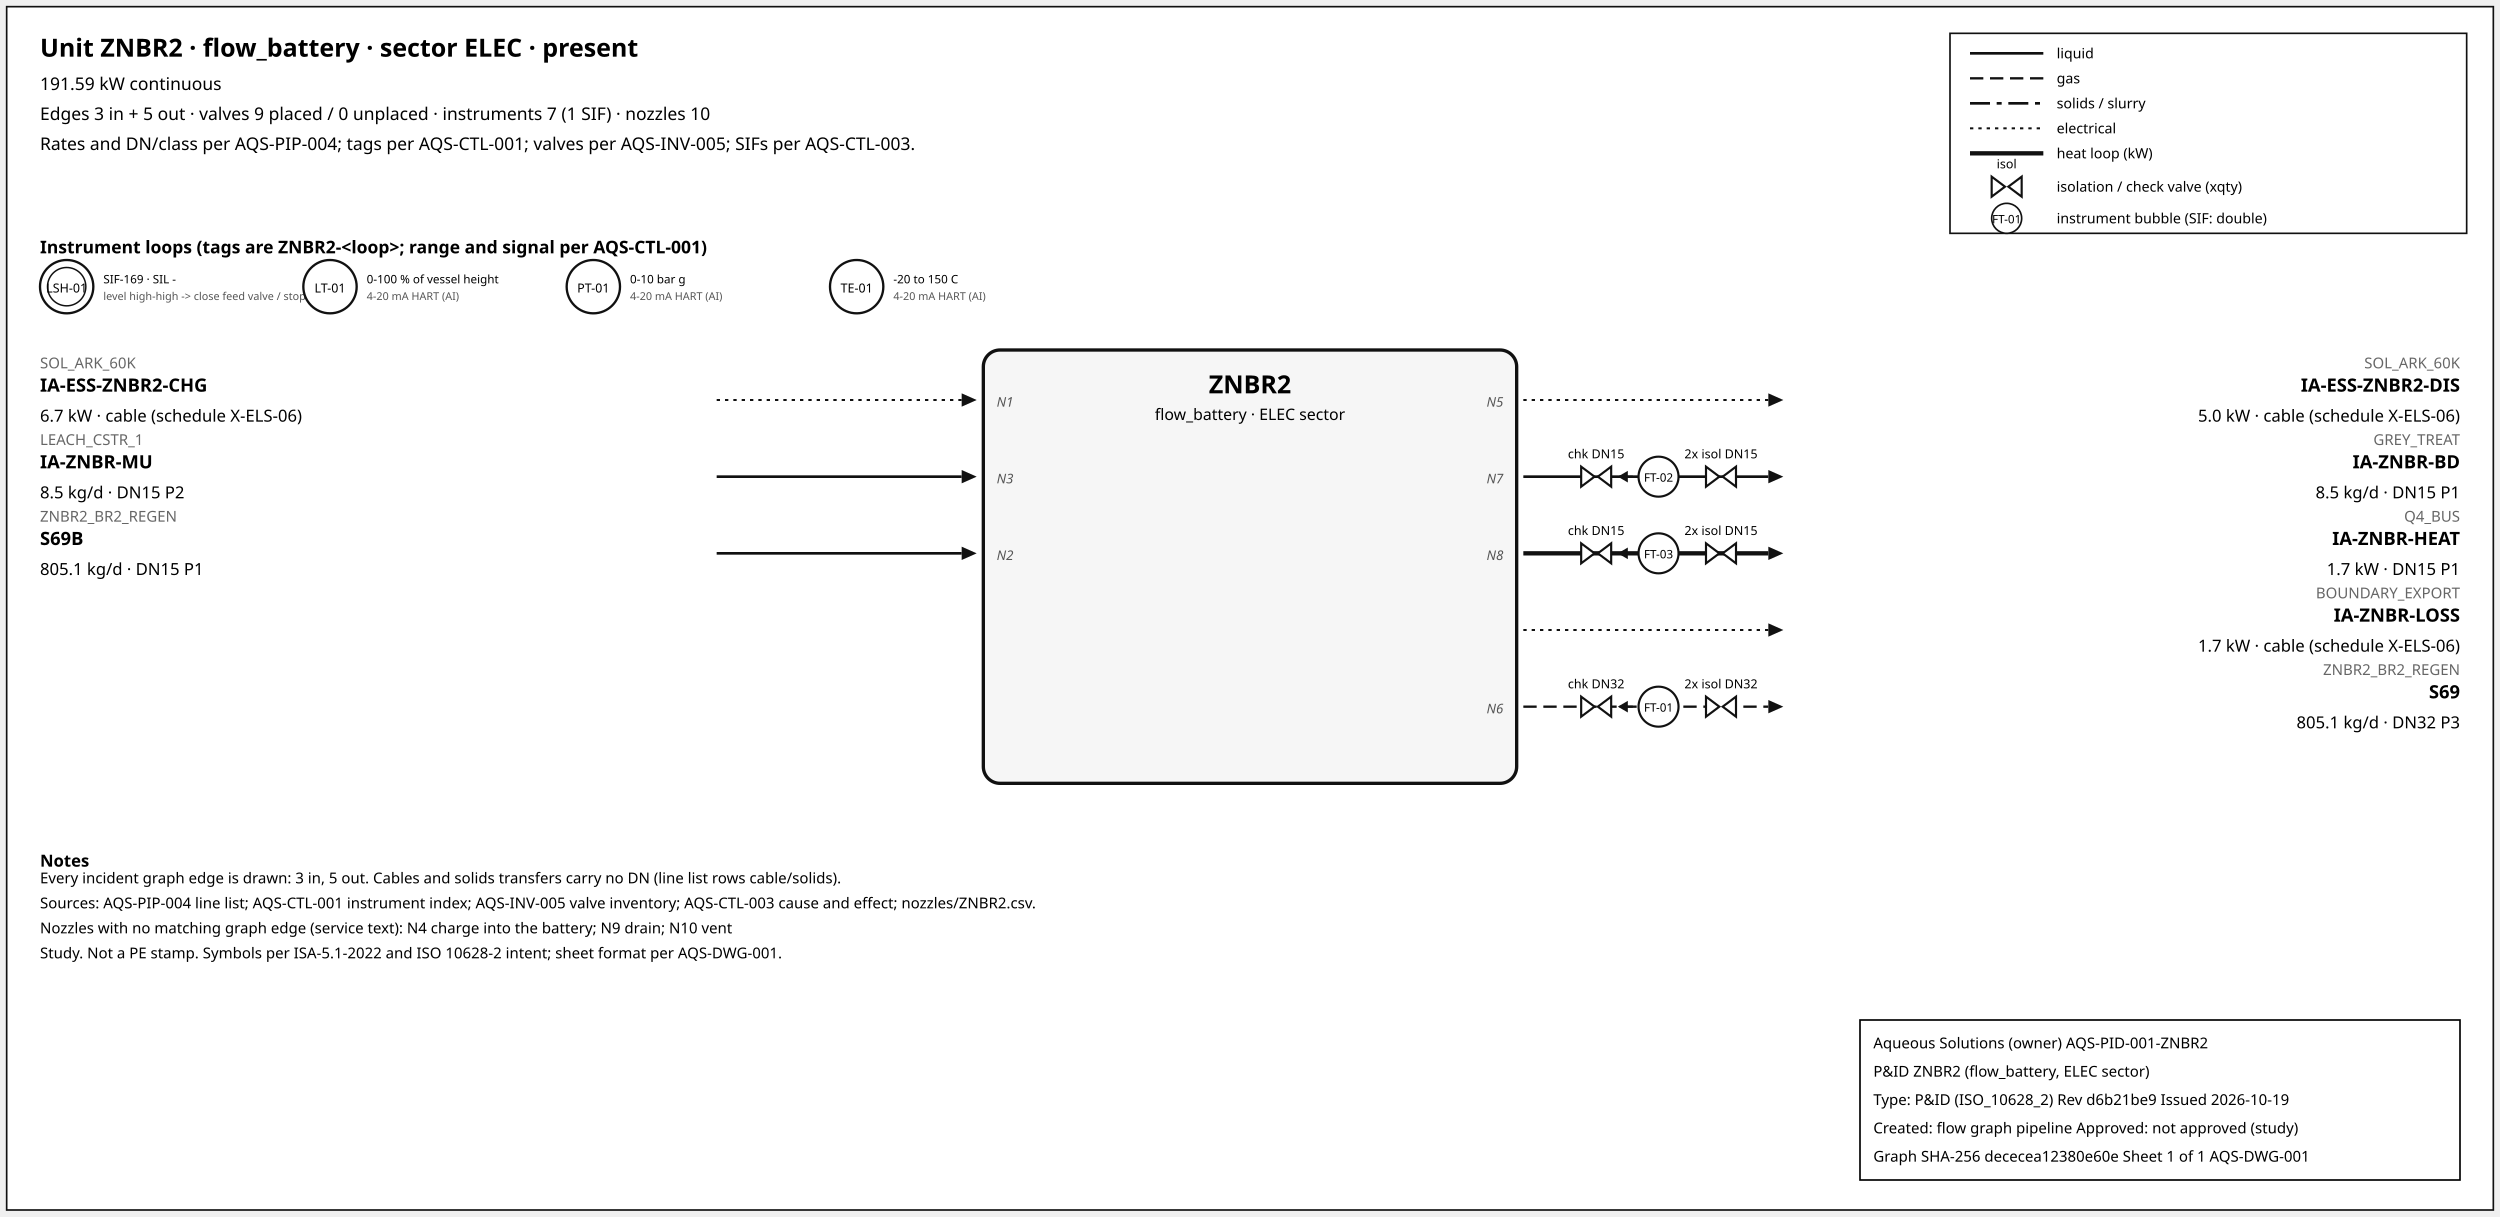
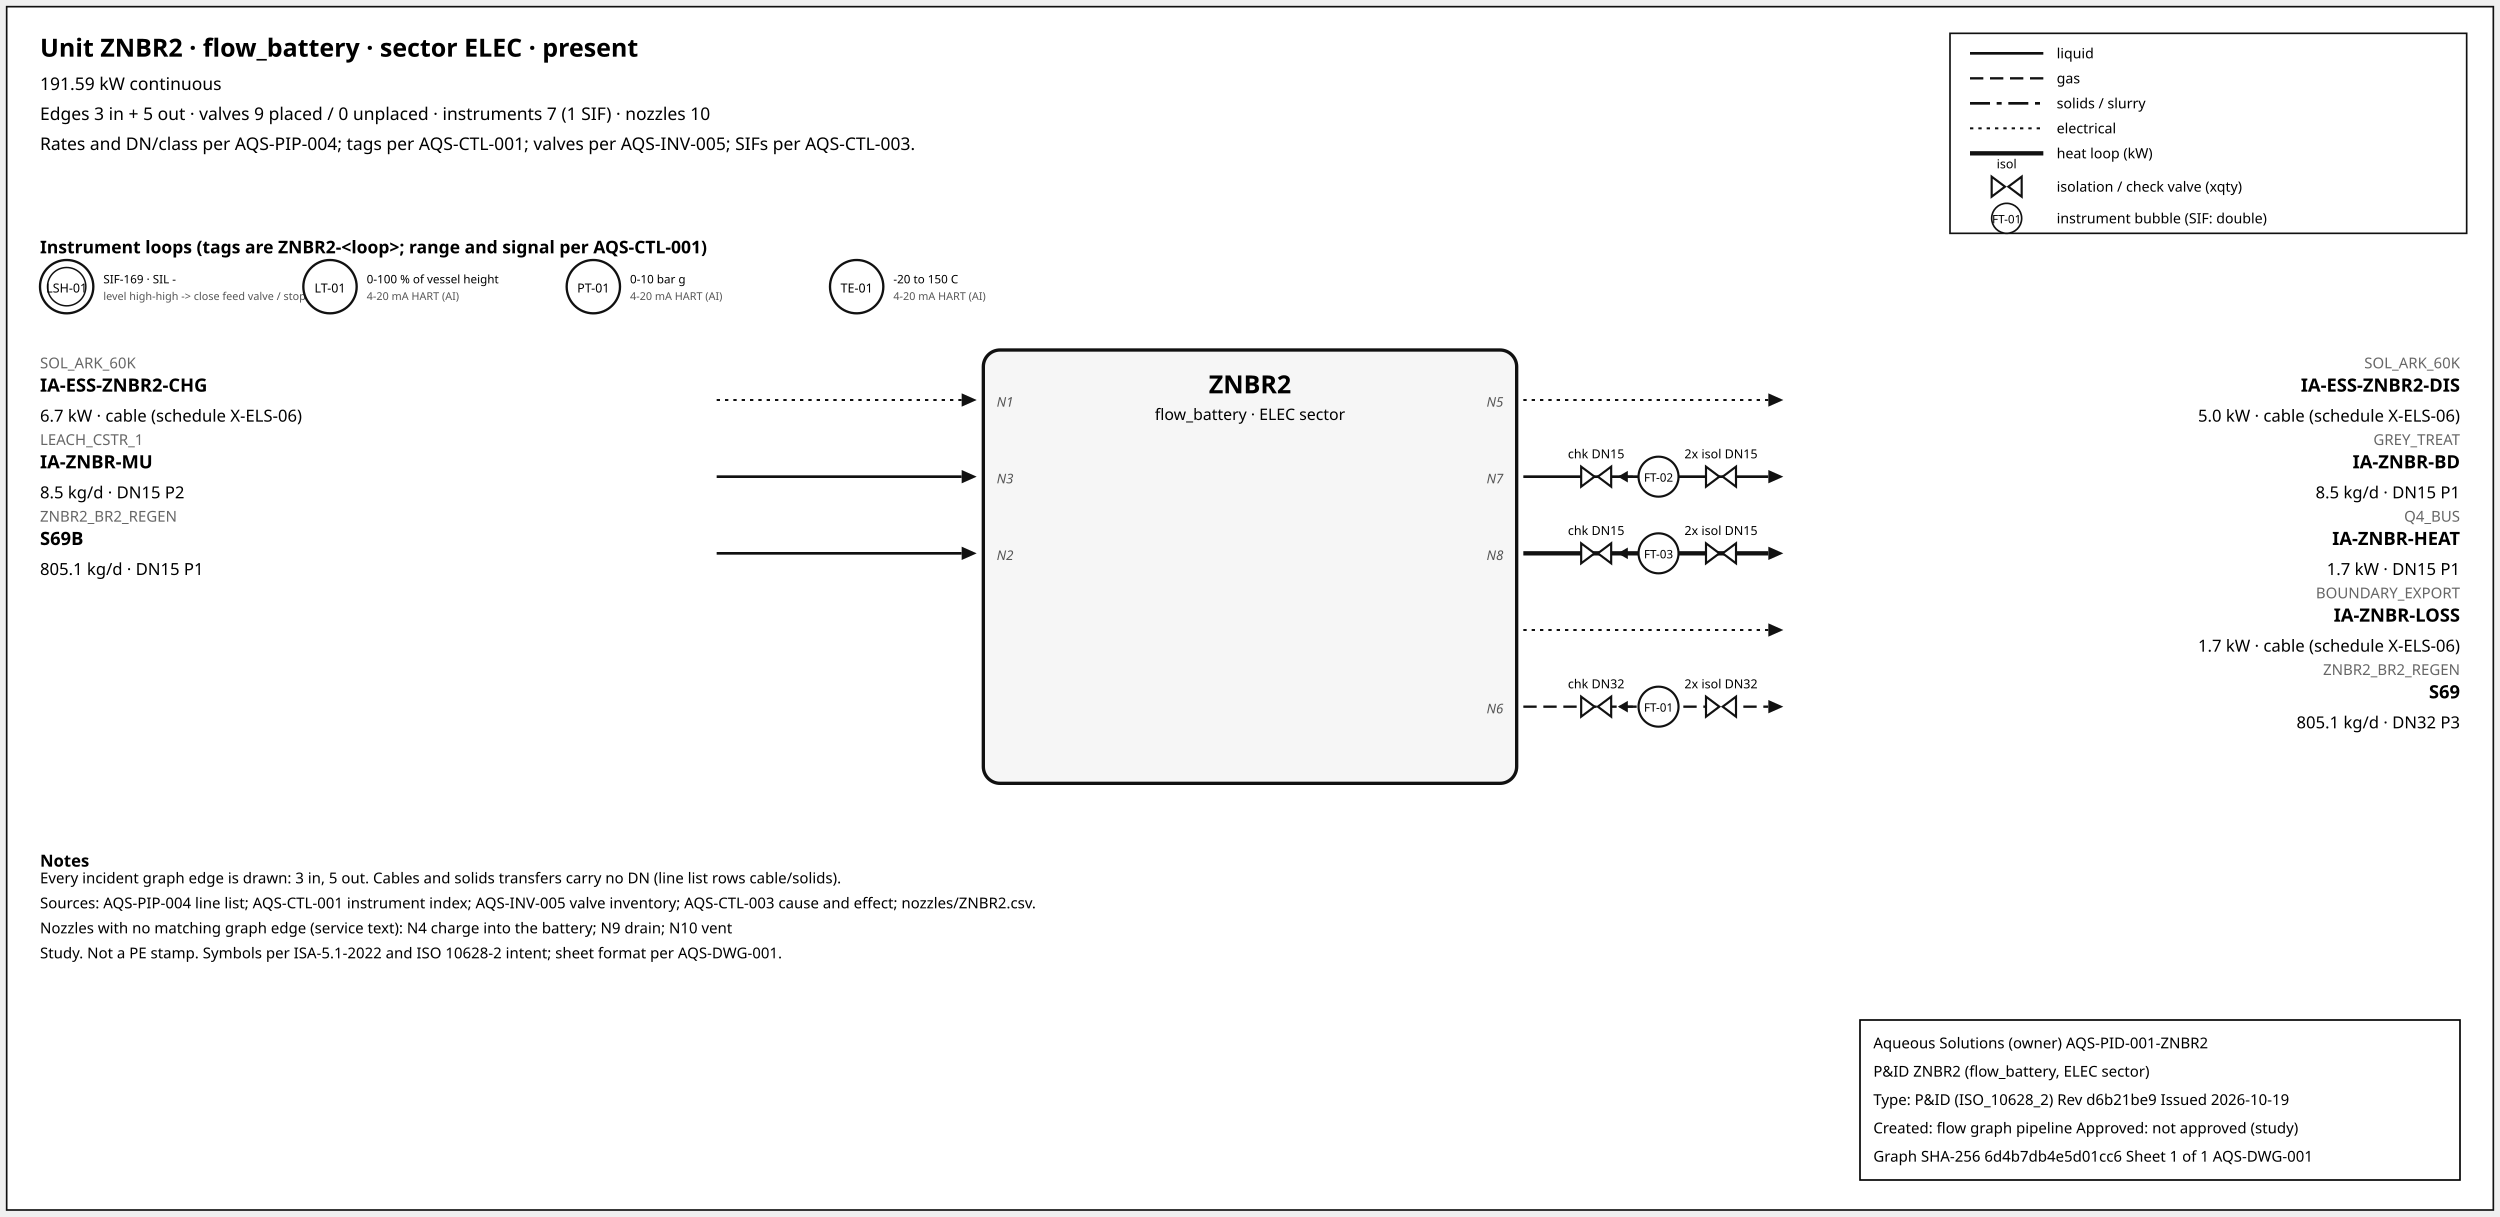
<svg xmlns="http://www.w3.org/2000/svg" width="1500" height="730" font-family="sans-serif">
  <rect x="4" y="4" width="1492" height="722" fill="white" stroke="#111" />
  <text x="24" y="34" font-size="15" font-weight="600">Unit ZNBR2 · flow_battery · sector ELEC · present</text>
  <text x="24" y="54" font-size="10.5">191.59 kW continuous</text>
  <text x="24" y="72" font-size="10.5">Edges 3 in + 5 out · valves 9 placed / 0 unplaced · instruments 7 (1 SIF) · nozzles 10</text>
  <text x="24" y="90" font-size="10.5">Rates and DN/class per AQS-PIP-004; tags per AQS-CTL-001; valves per AQS-INV-005; SIFs per AQS-CTL-003.</text>
  <rect x="1170" y="20" width="310" height="120" fill="white" stroke="#111" />
  <line x1="1182" y1="32" x2="1226" y2="32" stroke="#111" stroke-width="1.6" />
  <text x="1234" y="35" font-size="8.5">liquid</text>
  <line x1="1182" y1="47" x2="1226" y2="47" stroke="#111" stroke-width="1.4" stroke-dasharray="8,4" />
  <text x="1234" y="50" font-size="8.5">gas</text>
  <line x1="1182" y1="62" x2="1226" y2="62" stroke="#111" stroke-width="1.6" stroke-dasharray="12,4,3,4" />
  <text x="1234" y="65" font-size="8.5">solids / slurry</text>
  <line x1="1182" y1="77" x2="1226" y2="77" stroke="#111" stroke-width="1.2" stroke-dasharray="2,3" />
  <text x="1234" y="80" font-size="8.5">electrical</text>
  <line x1="1182" y1="92" x2="1226" y2="92" stroke="#111" stroke-width="2.6" />
  <text x="1234" y="95" font-size="8.5">heat loop (kW)</text>
  <path d="M 1195.0,106 L 1203.0,112 L 1195.0,118 Z M 1213.0,106 L 1205.0,112 L 1213.0,118 Z" fill="white" stroke="#111" stroke-width="1.3" />
  <text x="1204.0" y="101.0" font-size="7.5" text-anchor="middle">isol</text>
  <text x="1234" y="115" font-size="8.5">isolation / check valve (xqty)</text>
  <circle cx="1204" cy="131" r="9" fill="white" stroke="#111" />
  <text x="1204" y="134" font-size="7" text-anchor="middle">FT-01</text>
  <text x="1234" y="134" font-size="8.5">instrument bubble (SIF: double)</text>
  <text x="24" y="152" font-size="10.5" font-weight="600">Instrument loops (tags are ZNBR2-&lt;loop&gt;; range and signal per AQS-CTL-001)</text>
  <circle cx="40" cy="172" r="16" fill="white" stroke="#111" stroke-width="1.4" />
  <circle cx="40" cy="172" r="11.5" fill="none" stroke="#111" stroke-width="0.9" />
  <text x="40" y="175.5" font-size="7.5" text-anchor="middle">LSH-01</text>
  <text x="62" y="170" font-size="7">SIF-169 · SIL -</text>
  <text x="62" y="180" font-size="6.5" fill="#555">level high-high -&gt; close feed valve / stop f</text>
  <circle cx="198" cy="172" r="16" fill="white" stroke="#111" stroke-width="1.4" />
  <text x="198" y="175.5" font-size="7.5" text-anchor="middle">LT-01</text>
  <text x="220" y="170" font-size="7">0-100 % of vessel height</text>
  <text x="220" y="180" font-size="6.5" fill="#555">4-20 mA HART (AI)</text>
  <circle cx="356" cy="172" r="16" fill="white" stroke="#111" stroke-width="1.4" />
  <text x="356" y="175.5" font-size="7.5" text-anchor="middle">PT-01</text>
  <text x="378" y="170" font-size="7">0-10 bar g</text>
  <text x="378" y="180" font-size="6.5" fill="#555">4-20 mA HART (AI)</text>
  <circle cx="514" cy="172" r="16" fill="white" stroke="#111" stroke-width="1.4" />
  <text x="514" y="175.5" font-size="7.5" text-anchor="middle">TE-01</text>
  <text x="536" y="170" font-size="7">-20 to 150 C</text>
  <text x="536" y="180" font-size="6.5" fill="#555">4-20 mA HART (AI)</text>
  <rect x="590" y="210" width="320" height="260" rx="10" fill="#f6f6f6" stroke="#111" stroke-width="2" />
  <text x="750.0" y="236" font-size="15" font-weight="700" text-anchor="middle">ZNBR2</text>
  <text x="750.0" y="252" font-size="9.5" text-anchor="middle">flow_battery · ELEC sector</text>
  <line x1="430" y1="240" x2="577" y2="240" stroke="#111" stroke-width="1.2" stroke-dasharray="2,3" class="edge-in" />
  <polygon points="586,240 577,236 577,244" fill="#111" />
  <text x="24" y="221" font-size="9" fill="#666" text-anchor="start">SOL_ARK_60K</text>
  <text x="24" y="235" font-size="11" font-weight="600" text-anchor="start">IA-ESS-ZNBR2-CHG</text>
  <text x="24" y="253" font-size="10" text-anchor="start">6.7 kW · cable (schedule X-ELS-06)</text>
  <text x="598" y="244" font-size="8" font-style="italic" fill="#555" text-anchor="start">N1</text>
  <line x1="430" y1="286" x2="577" y2="286" stroke="#111" stroke-width="1.6" class="edge-in" />
  <polygon points="586,286 577,282 577,290" fill="#111" />
  <text x="24" y="267" font-size="9" fill="#666" text-anchor="start">LEACH_CSTR_1</text>
  <text x="24" y="281" font-size="11" font-weight="600" text-anchor="start">IA-ZNBR-MU</text>
  <text x="24" y="299" font-size="10" text-anchor="start">8.5 kg/d · DN15 P2</text>
  <text x="598" y="290" font-size="8" font-style="italic" fill="#555" text-anchor="start">N3</text>
  <line x1="430" y1="332" x2="577" y2="332" stroke="#111" stroke-width="1.6" class="edge-in" />
  <polygon points="586,332 577,328 577,336" fill="#111" />
  <text x="24" y="313" font-size="9" fill="#666" text-anchor="start">ZNBR2_BR2_REGEN</text>
  <text x="24" y="327" font-size="11" font-weight="600" text-anchor="start">S69B</text>
  <text x="24" y="345" font-size="10" text-anchor="start">805.1 kg/d · DN15 P1</text>
  <text x="598" y="336" font-size="8" font-style="italic" fill="#555" text-anchor="start">N2</text>
  <line x1="914" y1="240" x2="1061" y2="240" stroke="#111" stroke-width="1.2" stroke-dasharray="2,3" class="edge-out" />
  <polygon points="1070,240 1061,236 1061,244" fill="#111" />
  <text x="1476" y="221" font-size="9" fill="#666" text-anchor="end">SOL_ARK_60K</text>
  <text x="1476" y="235" font-size="11" font-weight="600" text-anchor="end">IA-ESS-ZNBR2-DIS</text>
  <text x="1476" y="253" font-size="10" text-anchor="end">5.0 kW · cable (schedule X-ELS-06)</text>
  <text x="902" y="244" font-size="8" font-style="italic" fill="#555" text-anchor="end">N5</text>
  <line x1="914" y1="286" x2="1061" y2="286" stroke="#111" stroke-width="1.6" class="edge-out" />
  <polygon points="1070,286 1061,282 1061,290" fill="#111" />
  <text x="1476" y="267" font-size="9" fill="#666" text-anchor="end">GREY_TREAT</text>
  <text x="1476" y="281" font-size="11" font-weight="600" text-anchor="end">IA-ZNBR-BD</text>
  <text x="1476" y="299" font-size="10" text-anchor="end">8.5 kg/d · DN15 P1</text>
  <text x="902" y="290" font-size="8" font-style="italic" fill="#555" text-anchor="end">N7</text>
  <line x1="979.7" y1="286" x2="971.7" y2="286" stroke="#111" stroke-width="1.2" />
  <polygon points="970.7,286 976.7,282.5 976.7,289.5" fill="#111" />
  <path d="M 948.7,280 L 956.7,286 L 948.7,292 Z M 966.7,280 L 958.7,286 L 966.7,292 Z" fill="white" stroke="#111" stroke-width="1.3" />
  <text x="957.7" y="275.0" font-size="7.5" text-anchor="middle">chk DN15</text>
  <path d="M 1023.6,280 L 1031.6,286 L 1023.6,292 Z M 1041.6,280 L 1033.6,286 L 1041.6,292 Z" fill="white" stroke="#111" stroke-width="1.3" />
  <text x="1032.6" y="275.0" font-size="7.5" text-anchor="middle">2x isol DN15</text>
  <circle cx="995.12" cy="286" r="12" fill="white" stroke="#111" stroke-width="1.3" />
  <text x="995.12" y="289" font-size="7" text-anchor="middle">FT-02</text>
  <line x1="914" y1="332" x2="1061" y2="332" stroke="#111" stroke-width="2.6" class="edge-out" />
  <polygon points="1070,332 1061,328 1061,336" fill="#111" />
  <text x="1476" y="313" font-size="9" fill="#666" text-anchor="end">Q4_BUS</text>
  <text x="1476" y="327" font-size="11" font-weight="600" text-anchor="end">IA-ZNBR-HEAT</text>
  <text x="1476" y="345" font-size="10" text-anchor="end">1.7 kW · DN15 P1</text>
  <text x="902" y="336" font-size="8" font-style="italic" fill="#555" text-anchor="end">N8</text>
  <line x1="979.7" y1="332" x2="971.7" y2="332" stroke="#111" stroke-width="1.2" />
  <polygon points="970.7,332 976.7,328.5 976.7,335.5" fill="#111" />
  <path d="M 948.7,326 L 956.7,332 L 948.7,338 Z M 966.7,326 L 958.7,332 L 966.7,338 Z" fill="white" stroke="#111" stroke-width="1.3" />
  <text x="957.7" y="321.0" font-size="7.5" text-anchor="middle">chk DN15</text>
  <path d="M 1023.6,326 L 1031.6,332 L 1023.6,338 Z M 1041.6,326 L 1033.6,332 L 1041.6,338 Z" fill="white" stroke="#111" stroke-width="1.3" />
  <text x="1032.6" y="321.0" font-size="7.5" text-anchor="middle">2x isol DN15</text>
  <circle cx="995.12" cy="332" r="12" fill="white" stroke="#111" stroke-width="1.3" />
  <text x="995.12" y="335" font-size="7" text-anchor="middle">FT-03</text>
  <line x1="914" y1="378" x2="1061" y2="378" stroke="#111" stroke-width="1.2" stroke-dasharray="2,3" class="edge-out" />
  <polygon points="1070,378 1061,374 1061,382" fill="#111" />
  <text x="1476" y="359" font-size="9" fill="#666" text-anchor="end">BOUNDARY_EXPORT</text>
  <text x="1476" y="373" font-size="11" font-weight="600" text-anchor="end">IA-ZNBR-LOSS</text>
  <text x="1476" y="391" font-size="10" text-anchor="end">1.7 kW · cable (schedule X-ELS-06)</text>
  <line x1="914" y1="424" x2="1061" y2="424" stroke="#111" stroke-width="1.4" stroke-dasharray="8,4" class="edge-out" />
  <polygon points="1070,424 1061,420 1061,428" fill="#111" />
  <text x="1476" y="405" font-size="9" fill="#666" text-anchor="end">ZNBR2_BR2_REGEN</text>
  <text x="1476" y="419" font-size="11" font-weight="600" text-anchor="end">S69</text>
  <text x="1476" y="437" font-size="10" text-anchor="end">805.1 kg/d · DN32 P3</text>
  <text x="902" y="428" font-size="8" font-style="italic" fill="#555" text-anchor="end">N6</text>
  <line x1="979.7" y1="424" x2="971.7" y2="424" stroke="#111" stroke-width="1.2" />
  <polygon points="970.7,424 976.7,420.5 976.7,427.5" fill="#111" />
  <path d="M 948.7,418 L 956.7,424 L 948.7,430 Z M 966.7,418 L 958.7,424 L 966.7,430 Z" fill="white" stroke="#111" stroke-width="1.3" />
  <text x="957.7" y="413.0" font-size="7.5" text-anchor="middle">chk DN32</text>
  <path d="M 1023.6,418 L 1031.6,424 L 1023.6,430 Z M 1041.6,418 L 1033.6,424 L 1041.6,430 Z" fill="white" stroke="#111" stroke-width="1.3" />
  <text x="1032.6" y="413.0" font-size="7.5" text-anchor="middle">2x isol DN32</text>
  <circle cx="995.12" cy="424" r="12" fill="white" stroke="#111" stroke-width="1.3" />
  <text x="995.12" y="427" font-size="7" text-anchor="middle">FT-01</text>
  <text x="24" y="520" font-size="10" font-weight="600">Notes</text>
  <text x="24" y="530" font-size="9">Every incident graph edge is drawn: 3 in, 5 out. Cables and solids transfers carry no DN (line list rows cable/solids).</text>
  <text x="24" y="545" font-size="9">Sources: AQS-PIP-004 line list; AQS-CTL-001 instrument index; AQS-INV-005 valve inventory; AQS-CTL-003 cause and effect; nozzles/ZNBR2.csv.</text>
  <text x="24" y="560" font-size="9">Nozzles with no matching graph edge (service text): N4 charge into the battery; N9 drain; N10 vent</text>
  <text x="24" y="575" font-size="9">Study. Not a PE stamp. Symbols per ISA-5.1-2022 and ISO 10628-2 intent; sheet format per AQS-DWG-001.</text>
  <g id="aqs-title-block">
    <rect x="1116" y="612" width="360" height="96" fill="white" stroke="black" stroke-width="1" />
    <text x="1124" y="629" font-size="9">Aqueous Solutions (owner)   AQS-PID-001-ZNBR2</text>
    <text x="1124" y="646" font-size="9">P&amp;ID ZNBR2 (flow_battery, ELEC sector)</text>
    <text x="1124" y="663" font-size="9">Type: P&amp;ID (ISO_10628_2)   Rev d6b21be9   Issued 2026-10-19</text>
    <text x="1124" y="680" font-size="9">Created: flow graph pipeline   Approved: not approved (study)</text>
-     <text x="1124" y="697" font-size="9">Graph SHA-256 dececea12380e60e   Sheet 1 of 1   AQS-DWG-001</text>
+     <text x="1124" y="697" font-size="9">Graph SHA-256 6d4b7db4e5d01cc6   Sheet 1 of 1   AQS-DWG-001</text>
  </g>
</svg>
